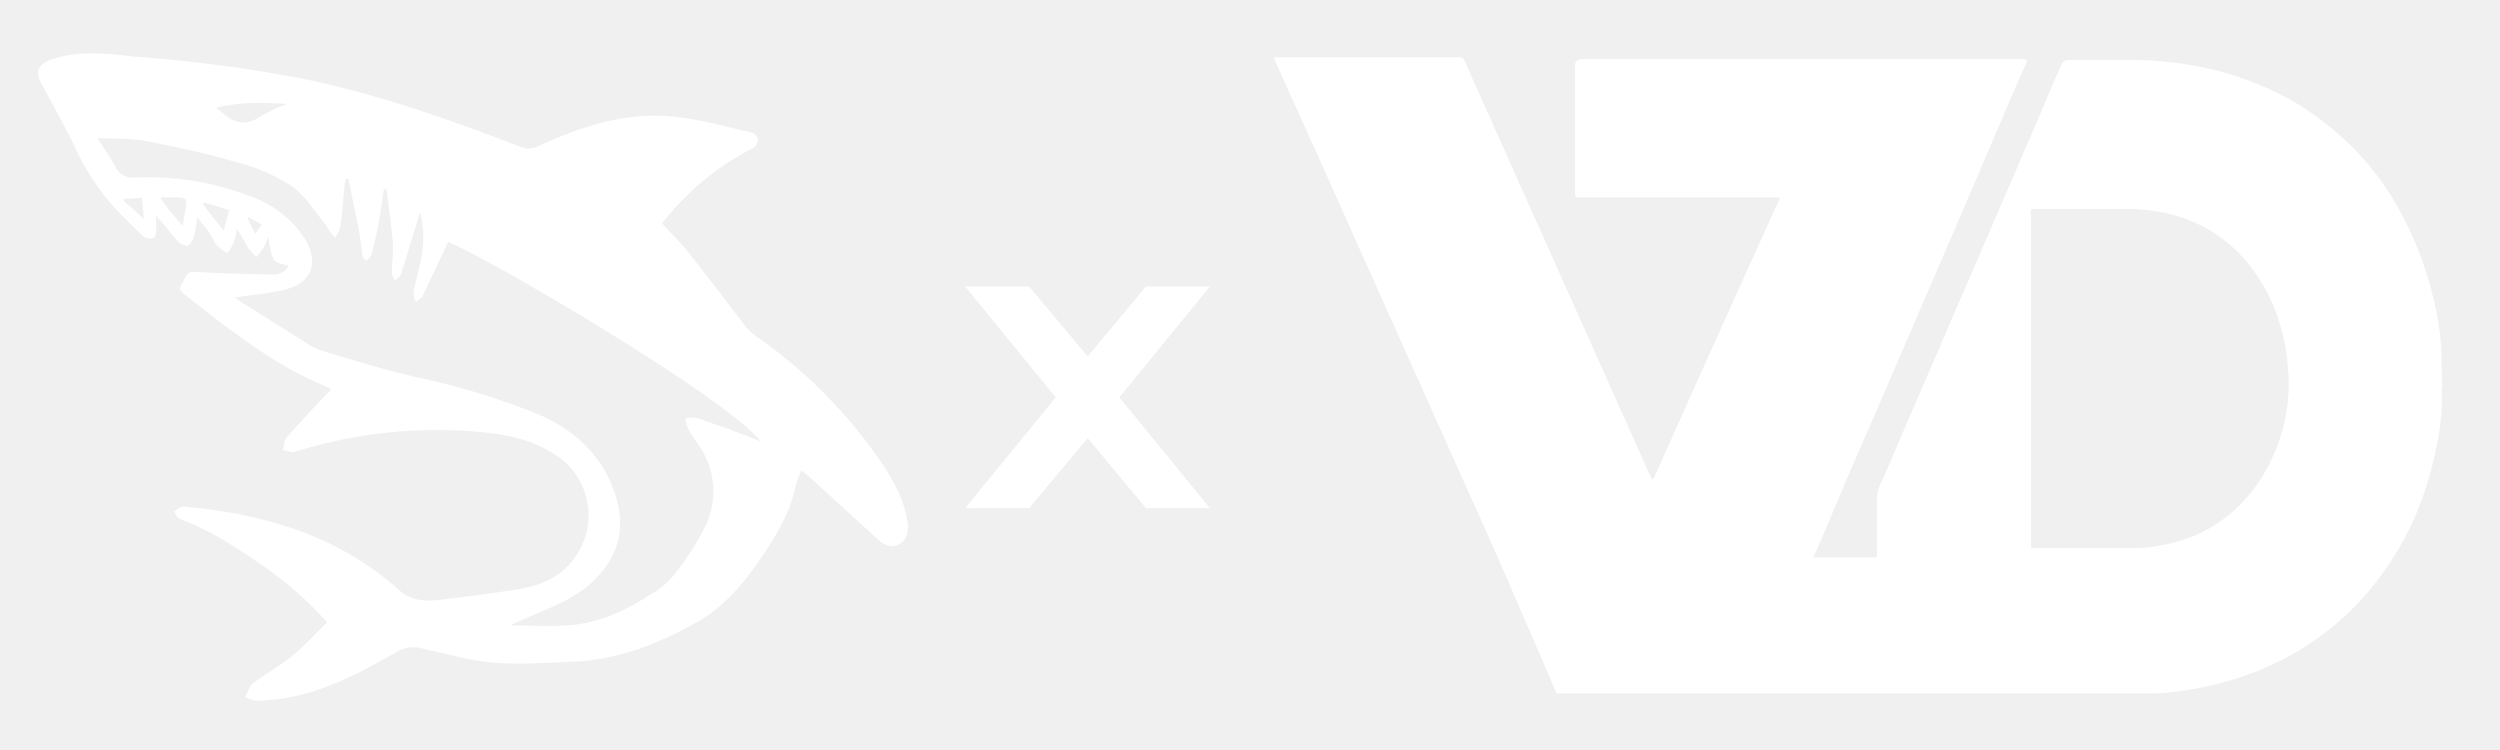
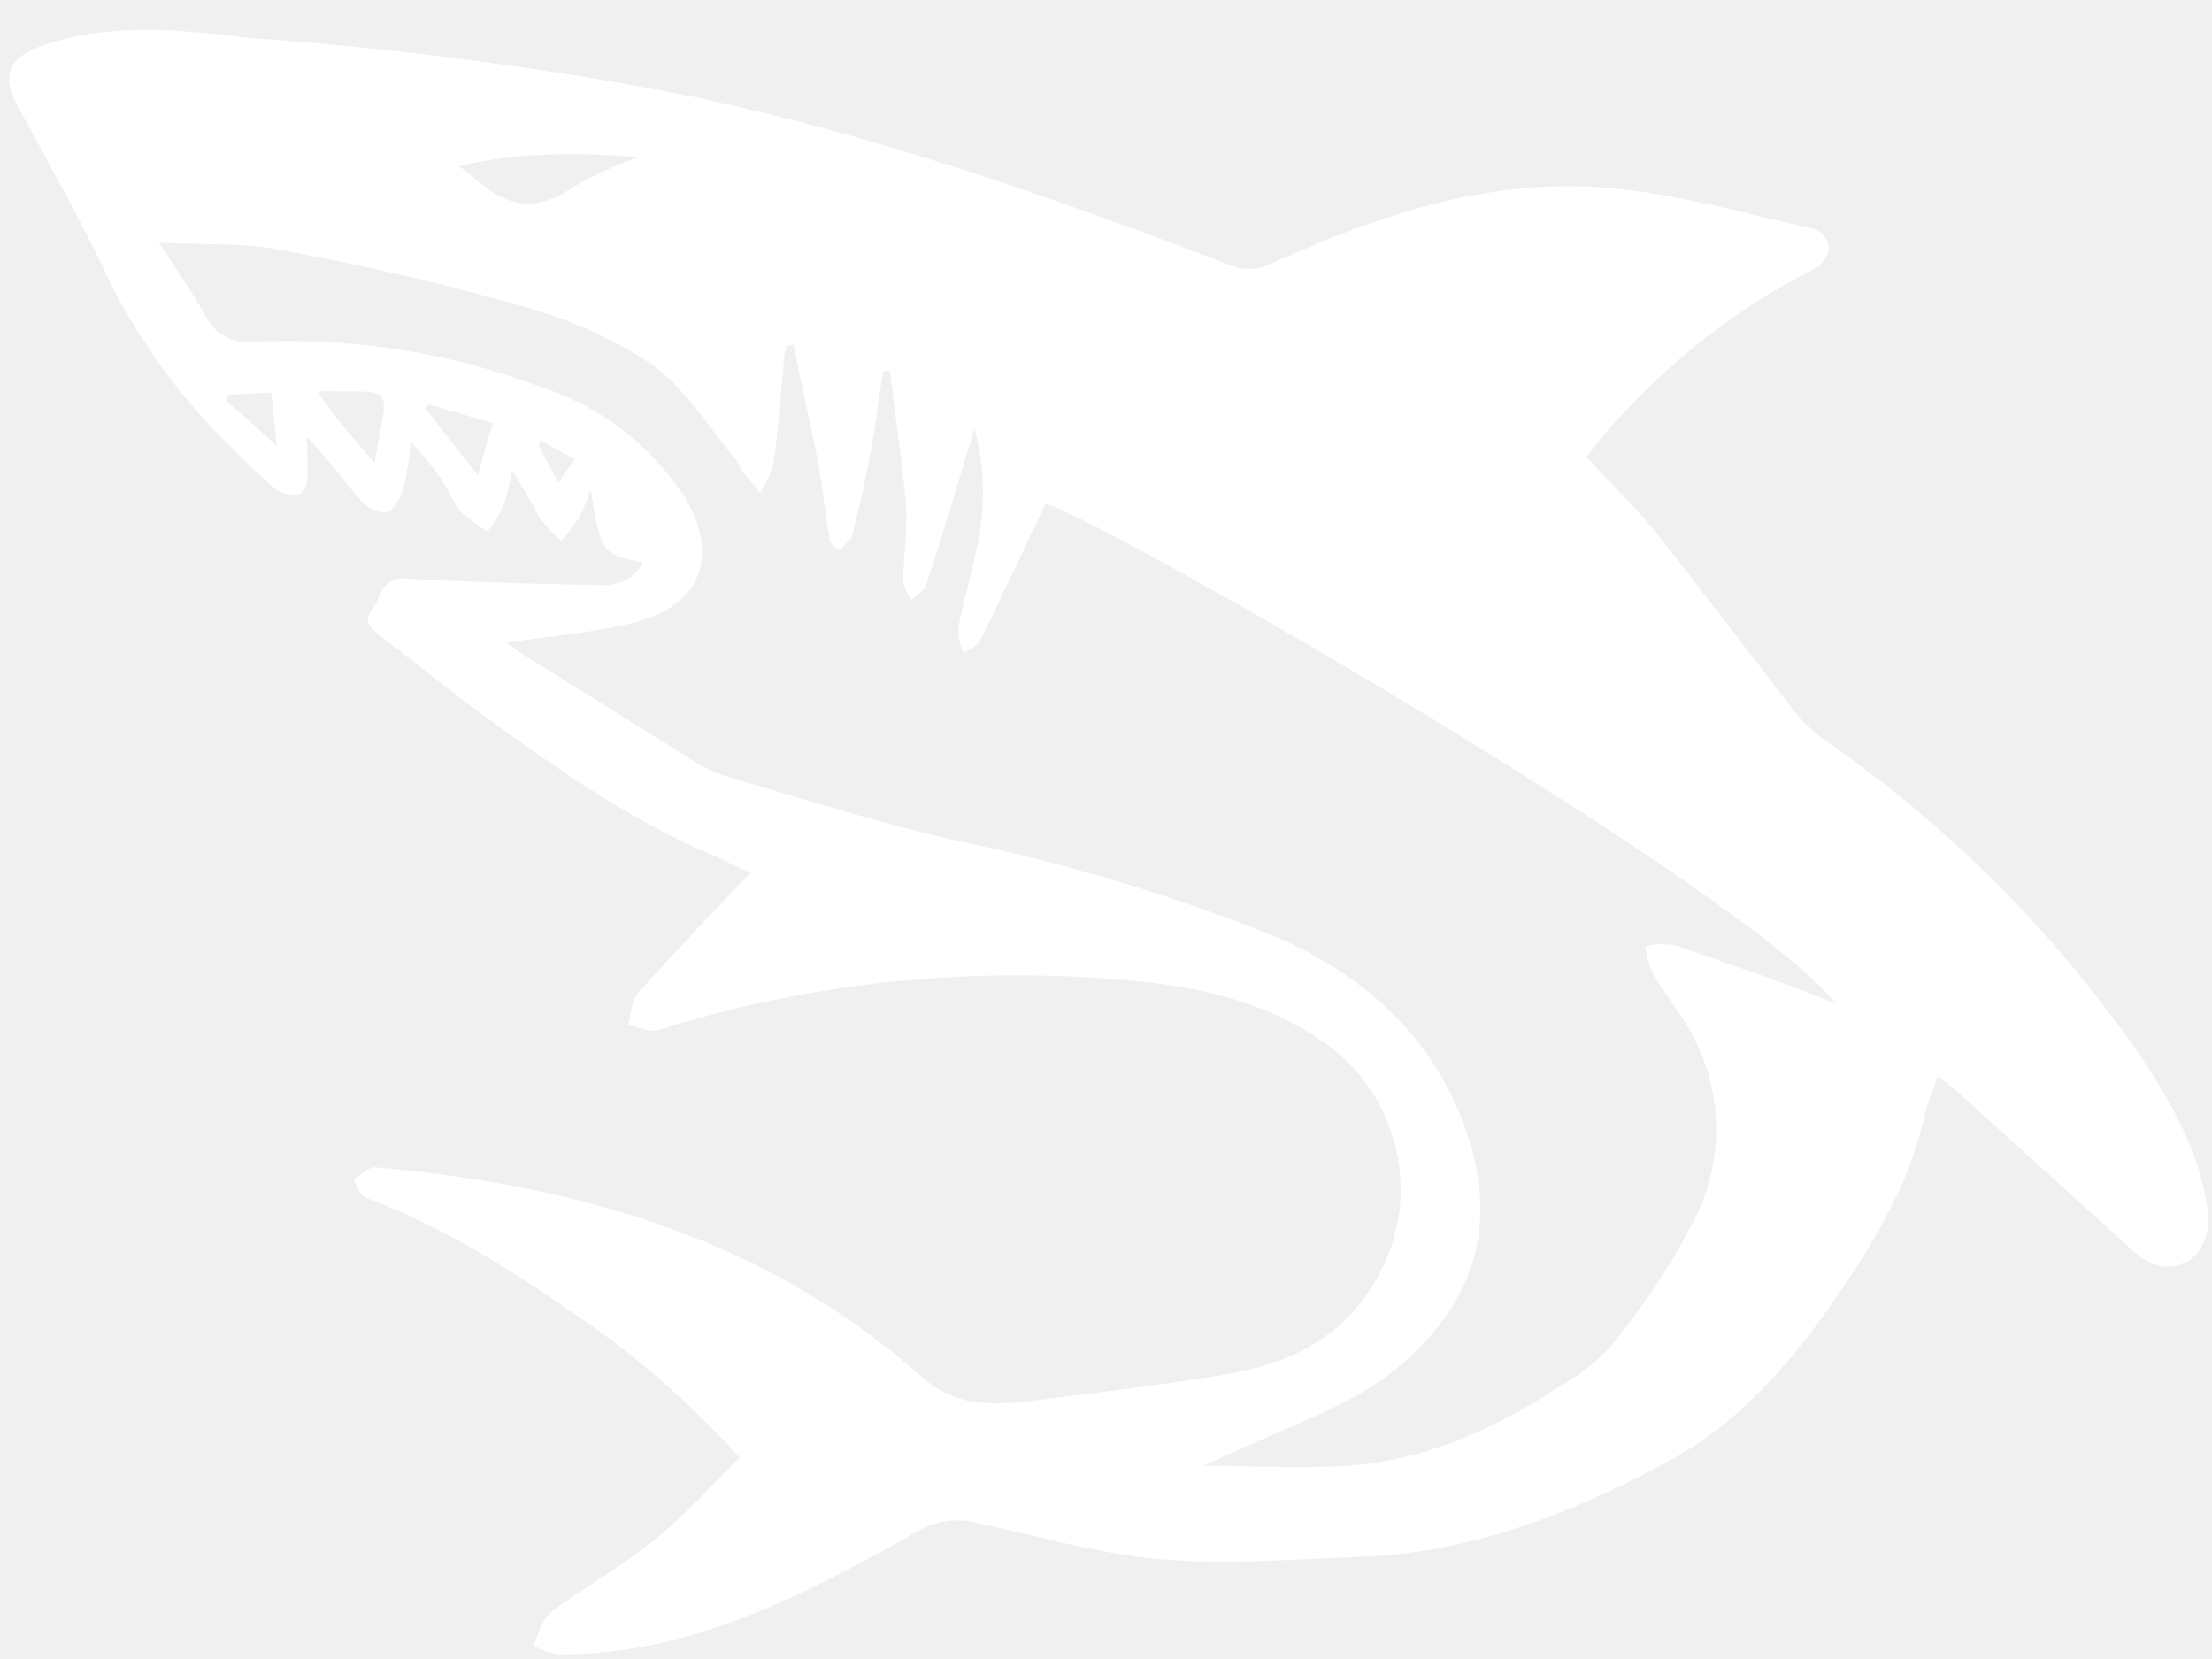
- <svg xmlns="http://www.w3.org/2000/svg" width="200" zoomAndPan="magnify" viewBox="0 0 150 45" height="60" preserveAspectRatio="xMidYMid meet" version="1.0">
+ <svg xmlns="http://www.w3.org/2000/svg" width="80" zoomAndPan="magnify" viewBox="0 0 60 45" height="60" preserveAspectRatio="xMidYMid meet" version="1.0">
  <defs>
-     <g />
-     <clipPath id="7af4af9a64">
-       <path d="M 76 3.168 L 147 3.168 L 147 42 L 76 42 Z M 76 3.168 " clip-rule="nonzero" />
-     </clipPath>
-     <clipPath id="bcec100f8a">
-       <path d="M 2.07 3.035 L 54.57 3.035 L 54.57 42.035 L 2.07 42.035 Z M 2.07 3.035 " clip-rule="nonzero" />
+     <clipPath id="5d6cd86da6">
+       <path d="M 0 0.625 L 60 0.625 L 60 44.875 L 0 44.875 Z M 0 0.625 " clip-rule="nonzero" />
    </clipPath>
  </defs>
-   <g clip-path="url(#7af4af9a64)">
-     <path fill="#ffffff" d="M 146.516 22.262 C 146.488 22.094 146.516 21.898 146.488 21.73 C 146.488 21.395 146.488 21.031 146.461 20.695 C 146.402 19.852 146.266 19.039 146.07 18.199 C 145.625 16.125 144.844 14.137 143.789 12.289 C 142.871 10.691 141.699 9.262 140.309 8.055 C 139.195 7.074 138 6.234 136.664 5.59 C 135.773 5.141 134.824 4.777 133.852 4.469 C 132.098 3.938 130.262 3.656 128.426 3.602 C 126.977 3.574 125.531 3.602 124.082 3.602 C 123.914 3.602 123.75 3.711 123.691 3.852 C 123.246 4.863 122.801 5.898 122.387 6.906 C 121.355 9.316 120.297 11.727 119.27 14.137 C 118.32 16.32 117.375 18.508 116.43 20.723 C 115.566 22.711 114.703 24.699 113.867 26.66 C 113.508 27.504 113.145 28.371 112.754 29.211 C 112.645 29.438 112.617 29.66 112.617 29.883 C 112.617 31.004 112.617 32.098 112.617 33.219 C 112.617 33.441 112.617 33.441 112.395 33.441 L 108.996 33.441 C 108.805 33.441 108.805 33.441 108.887 33.246 C 108.914 33.219 108.914 33.164 108.941 33.137 C 109.473 31.902 110 30.668 110.527 29.406 C 111.195 27.812 111.891 26.242 112.59 24.645 C 113.562 22.375 114.535 20.133 115.512 17.863 L 117.738 12.707 C 118.516 10.887 119.297 9.066 120.074 7.242 C 120.547 6.121 121.02 5 121.523 3.91 C 121.66 3.574 121.66 3.543 121.301 3.543 L 94.859 3.543 C 94.664 3.543 94.496 3.711 94.496 3.91 L 94.496 11.445 C 94.496 11.84 94.496 11.84 94.887 11.84 L 106.688 11.84 C 106.77 11.84 106.801 11.895 106.77 11.949 C 106.742 11.98 106.742 12.035 106.715 12.062 C 105.992 13.66 105.27 15.258 104.543 16.855 L 101.844 22.852 C 100.98 24.758 100.148 26.66 99.285 28.566 C 99.258 28.652 99.23 28.734 99.145 28.762 C 99.117 28.734 99.09 28.68 99.062 28.652 C 98.617 27.672 98.172 26.691 97.727 25.68 C 97.254 24.59 96.75 23.523 96.277 22.43 C 95.777 21.34 95.305 20.246 94.805 19.152 C 94.332 18.059 93.828 16.996 93.355 15.902 L 91.883 12.625 C 91.406 11.531 90.906 10.465 90.434 9.371 C 89.934 8.281 89.434 7.16 88.957 6.066 C 88.598 5.281 88.234 4.496 87.902 3.684 C 87.816 3.516 87.734 3.434 87.539 3.434 C 83.922 3.434 80.273 3.434 76.656 3.434 C 76.574 3.434 76.488 3.434 76.434 3.488 L 76.434 3.516 C 76.434 3.516 76.461 3.543 76.461 3.543 C 76.934 4.637 77.438 5.73 77.938 6.824 C 78.492 8.055 79.051 9.289 79.605 10.523 L 81.555 14.895 C 82.223 16.352 82.863 17.836 83.531 19.293 C 84.254 20.891 84.949 22.488 85.676 24.086 C 86.453 25.82 87.234 27.559 88.012 29.297 C 88.734 30.922 89.488 32.547 90.184 34.172 C 90.961 35.992 91.77 37.816 92.551 39.637 C 92.801 40.254 93.078 40.84 93.328 41.457 C 93.355 41.543 93.41 41.625 93.523 41.598 L 128.953 41.598 C 129.371 41.598 129.762 41.598 130.18 41.543 C 131.484 41.402 132.766 41.148 134.02 40.758 C 135.688 40.254 137.246 39.523 138.695 38.543 C 139.945 37.703 141.059 36.695 142.035 35.574 C 142.98 34.453 143.816 33.219 144.457 31.93 C 145.012 30.867 145.43 29.715 145.766 28.566 C 146.211 26.969 146.543 25.344 146.516 23.664 C 146.516 23.496 146.488 23.328 146.543 23.16 C 146.516 22.965 146.516 22.629 146.516 22.262 Z M 136.578 26.914 C 136.105 28.09 135.465 29.184 134.574 30.109 C 133.379 31.371 131.93 32.211 130.234 32.602 C 129.426 32.797 128.59 32.91 127.758 32.883 L 121.883 32.883 C 121.883 32.855 121.883 32.828 121.855 32.797 C 121.855 32.742 121.855 32.66 121.855 32.602 L 121.855 12.793 C 121.855 12.707 121.828 12.594 121.883 12.539 C 121.969 12.512 122.051 12.539 122.133 12.539 L 127.699 12.539 C 128.48 12.539 129.23 12.625 129.984 12.793 C 132.098 13.27 133.824 14.391 135.133 16.125 C 135.938 17.191 136.496 18.367 136.859 19.656 C 137.082 20.441 137.219 21.227 137.273 22.012 C 137.441 23.664 137.191 25.344 136.578 26.914 Z M 136.578 26.914 " fill-opacity="1" fill-rule="nonzero" />
-   </g>
-   <g clip-path="url(#bcec100f8a)">
-     <path fill="#ffffff" d="M 54.469 31.414 C 54.277 30.039 53.641 28.887 52.875 27.734 C 50.836 24.758 48.258 22.168 45.293 20.121 C 45.008 19.895 44.723 19.609 44.531 19.32 C 43.449 17.914 42.363 16.473 41.25 15.066 C 40.773 14.488 40.23 13.977 39.723 13.402 C 41.188 11.516 43.035 9.977 45.168 8.891 C 45.359 8.793 45.453 8.602 45.484 8.41 C 45.453 8.219 45.328 8.027 45.137 7.961 C 43.574 7.609 42.047 7.164 40.484 7.004 C 37.586 6.684 34.879 7.578 32.301 8.762 C 31.949 8.953 31.535 8.953 31.188 8.793 C 27.047 7.195 22.875 5.723 18.512 4.797 C 15.008 4.09 11.504 3.645 7.938 3.387 C 6.375 3.195 4.785 3.035 3.254 3.516 C 2.203 3.836 2.078 4.316 2.523 5.082 C 3.223 6.395 3.988 7.738 4.625 9.113 C 5.355 10.617 6.344 11.992 7.555 13.176 C 7.906 13.531 8.254 13.883 8.637 14.203 C 8.797 14.297 8.988 14.328 9.18 14.297 C 9.305 14.266 9.371 14.008 9.371 13.848 C 9.371 13.531 9.371 13.242 9.34 12.922 C 9.816 13.402 10.199 13.945 10.613 14.426 C 10.77 14.617 10.961 14.715 11.219 14.746 C 11.375 14.715 11.566 14.426 11.633 14.203 C 11.727 13.816 11.789 13.434 11.824 13.051 C 12.109 13.371 12.332 13.625 12.523 13.914 C 12.715 14.168 12.809 14.488 13.031 14.746 C 13.223 14.906 13.414 15.066 13.637 15.191 C 13.797 15 13.926 14.777 14.02 14.555 C 14.117 14.297 14.18 14.008 14.211 13.723 C 14.465 14.105 14.688 14.488 14.879 14.875 C 15.039 15.066 15.199 15.258 15.391 15.418 C 15.547 15.227 15.707 15.035 15.836 14.809 C 15.93 14.617 16.027 14.395 16.09 14.203 C 16.344 15.738 16.344 15.738 17.332 15.93 C 17.141 16.312 16.727 16.504 16.312 16.473 C 14.785 16.441 13.254 16.41 11.695 16.312 C 11.121 16.281 11.121 16.762 10.898 17.051 C 10.676 17.336 10.867 17.496 11.059 17.656 C 11.887 18.297 12.715 18.969 13.574 19.609 C 15.199 20.793 16.855 21.977 18.703 22.809 C 19.082 22.969 19.465 23.16 19.879 23.352 C 18.957 24.312 18.066 25.27 17.203 26.23 C 17.047 26.422 17.047 26.742 16.98 27 C 17.238 27.031 17.523 27.191 17.746 27.094 C 21.281 25.977 25.008 25.59 28.703 25.91 C 30.324 26.039 31.918 26.359 33.32 27.285 C 35.199 28.469 35.867 30.934 34.816 32.918 C 34.02 34.453 32.684 35.094 31.121 35.348 C 29.562 35.605 27.969 35.797 26.41 35.988 C 25.516 36.086 24.688 36.086 23.926 35.383 C 20.23 32.086 15.738 30.805 10.961 30.391 C 10.805 30.391 10.645 30.582 10.453 30.68 C 10.547 30.84 10.613 31.062 10.77 31.125 C 12.555 31.797 14.117 32.789 15.676 33.879 C 17.141 34.871 18.445 36.02 19.625 37.332 C 18.957 38.004 18.32 38.707 17.617 39.285 C 16.855 39.926 15.961 40.402 15.168 41.012 C 14.945 41.172 14.879 41.523 14.719 41.812 C 14.91 41.941 15.133 42.004 15.359 42.035 C 18.512 42.035 21.188 40.598 23.797 39.125 C 24.211 38.867 24.688 38.773 25.168 38.867 C 26.633 39.188 28.129 39.637 29.625 39.766 C 31.188 39.891 32.809 39.766 34.371 39.699 C 37.078 39.605 39.5 38.613 41.824 37.332 C 43.289 36.5 44.402 35.254 45.391 33.879 C 46.41 32.406 47.363 30.934 47.746 29.141 C 47.844 28.824 47.938 28.535 48.066 28.215 C 48.258 28.375 48.383 28.469 48.512 28.566 C 49.914 29.848 51.281 31.094 52.684 32.375 C 52.875 32.566 53.098 32.695 53.352 32.758 C 54.086 32.855 54.562 32.246 54.469 31.414 Z M 17.238 6.234 C 16.695 6.426 16.219 6.652 15.707 6.938 C 14.879 7.516 14.18 7.484 13.445 6.844 C 13.289 6.715 13.129 6.586 12.969 6.461 C 14.402 6.105 15.805 6.141 17.238 6.234 Z M 7.426 12.059 C 7.426 12.027 7.461 11.961 7.461 11.93 C 7.777 11.898 8.129 11.898 8.512 11.867 C 8.543 12.312 8.605 12.73 8.637 13.145 C 8.223 12.762 7.84 12.41 7.426 12.059 Z M 10.961 13.562 C 10.707 13.273 10.484 12.984 10.262 12.73 C 10.039 12.473 9.848 12.188 9.625 11.898 C 9.688 11.832 9.719 11.832 9.719 11.832 C 11.566 11.867 11.25 11.641 10.961 13.562 Z M 13.414 13.848 C 12.969 13.273 12.555 12.762 12.172 12.25 C 12.203 12.219 12.203 12.188 12.238 12.152 C 12.715 12.281 13.223 12.441 13.766 12.602 C 13.637 12.984 13.543 13.371 13.414 13.848 Z M 15.324 14.043 C 15.168 13.723 15.008 13.434 14.848 13.113 C 14.879 13.082 14.879 13.051 14.91 13.02 C 15.168 13.176 15.422 13.305 15.707 13.465 C 15.582 13.656 15.453 13.816 15.324 14.043 Z M 43.828 25.781 C 43.16 25.559 42.492 25.305 41.824 25.078 C 41.602 25.047 41.344 25.047 41.121 25.109 C 41.156 25.367 41.219 25.59 41.344 25.848 C 41.633 26.328 42.016 26.773 42.27 27.285 C 43 28.695 42.969 30.359 42.238 31.734 C 41.695 32.789 41.027 33.781 40.293 34.676 C 39.945 35.062 39.5 35.414 39.02 35.668 C 37.621 36.598 36.09 37.301 34.434 37.492 C 33.191 37.621 31.949 37.523 30.613 37.523 C 31.344 37.203 32.016 36.887 32.715 36.598 C 33.895 36.086 35.039 35.543 35.93 34.516 C 37.238 33.078 37.492 31.445 36.918 29.688 C 36.152 27.254 34.371 25.719 32.141 24.793 C 29.785 23.863 27.395 23.129 24.91 22.617 C 23.066 22.199 21.25 21.625 19.434 21.078 C 19.082 20.984 18.734 20.824 18.414 20.602 C 17.141 19.801 15.867 19 14.594 18.199 C 14.434 18.105 14.273 17.977 14.082 17.848 C 15.102 17.688 16.059 17.625 16.98 17.402 C 18.988 16.953 19.051 15.48 18.254 14.266 C 18.031 13.945 17.809 13.656 17.555 13.402 C 16.824 12.633 15.898 12.059 14.91 11.738 C 12.746 10.906 10.422 10.555 8.098 10.648 C 7.617 10.715 7.172 10.488 6.949 10.043 C 6.633 9.465 6.25 8.922 5.836 8.281 C 6.855 8.348 7.777 8.281 8.637 8.441 C 10.516 8.793 12.426 9.211 14.273 9.754 C 15.422 10.043 16.504 10.523 17.492 11.16 C 18.32 11.738 18.859 12.664 19.531 13.465 C 19.594 13.531 19.625 13.656 19.688 13.754 C 19.816 13.914 19.977 14.074 20.102 14.266 C 20.23 14.074 20.359 13.848 20.422 13.594 C 20.547 12.762 20.582 11.961 20.676 11.129 C 20.676 11.004 20.707 10.875 20.738 10.746 C 20.805 10.746 20.867 10.746 20.898 10.715 C 21.09 11.676 21.312 12.664 21.504 13.625 C 21.602 14.203 21.664 14.809 21.758 15.387 C 21.789 15.48 21.887 15.578 21.98 15.641 C 22.109 15.512 22.27 15.418 22.301 15.258 C 22.492 14.52 22.652 13.785 22.777 13.051 C 22.875 12.473 22.938 11.93 23.031 11.355 C 23.098 11.355 23.129 11.355 23.191 11.355 C 23.32 12.441 23.48 13.496 23.574 14.586 C 23.605 15.16 23.512 15.77 23.512 16.379 C 23.543 16.535 23.605 16.695 23.703 16.824 C 23.828 16.695 23.988 16.633 24.051 16.473 C 24.465 15.191 24.848 13.883 25.199 12.73 C 25.453 13.656 25.453 14.617 25.262 15.547 C 25.137 16.184 24.945 16.824 24.816 17.496 C 24.816 17.719 24.848 17.914 24.945 18.105 C 25.07 18.008 25.293 17.914 25.359 17.754 C 25.867 16.695 26.375 15.609 26.887 14.52 C 28.734 15.16 43.605 23.832 45.645 26.488 C 45.008 26.199 44.402 26.008 43.828 25.781 Z M 43.828 25.781 " fill-opacity="1" fill-rule="nonzero" />
-   </g>
-   <g fill="#ffffff" fill-opacity="1">
-     <g transform="translate(57.71906, 30.48854)">
-       <g>
-         <path d="M 0.191 -13.297 L 5.625 -6.648 L 0.191 0 L 4.027 0 L 7.543 -4.199 L 11.039 0 L 14.875 0 L 9.441 -6.648 L 14.875 -13.297 L 11.039 -13.297 L 7.543 -9.102 L 4.027 -13.297 Z M 0.191 -13.297 " />
-       </g>
-     </g>
+   <g clip-path="url(#5d6cd86da6)">
+     <path fill="#ffffff" d="M 59.883 32.824 C 59.664 31.262 58.934 29.957 58.062 28.648 C 55.73 25.273 52.785 22.332 49.398 20.008 C 49.07 19.754 48.742 19.43 48.527 19.102 C 47.289 17.504 46.051 15.871 44.777 14.273 C 44.23 13.621 43.613 13.039 43.031 12.387 C 44.703 10.246 46.816 8.504 49.254 7.27 C 49.473 7.16 49.582 6.941 49.617 6.723 C 49.582 6.504 49.438 6.289 49.219 6.215 C 47.434 5.816 45.688 5.309 43.902 5.125 C 40.59 4.762 37.496 5.781 34.551 7.121 C 34.148 7.34 33.676 7.34 33.277 7.16 C 28.543 5.344 23.777 3.676 18.789 2.621 C 14.785 1.824 10.781 1.316 6.707 1.023 C 4.922 0.805 3.102 0.625 1.355 1.168 C 0.156 1.531 0.008 2.078 0.52 2.949 C 1.32 4.438 2.191 5.961 2.922 7.523 C 3.758 9.227 4.887 10.789 6.27 12.133 C 6.668 12.531 7.07 12.93 7.508 13.293 C 7.688 13.402 7.906 13.438 8.125 13.402 C 8.27 13.367 8.344 13.074 8.344 12.895 C 8.344 12.531 8.344 12.203 8.309 11.84 C 8.855 12.387 9.289 13.004 9.762 13.547 C 9.945 13.766 10.164 13.875 10.457 13.91 C 10.637 13.875 10.855 13.547 10.93 13.293 C 11.039 12.859 11.109 12.422 11.148 11.988 C 11.473 12.352 11.73 12.641 11.949 12.969 C 12.164 13.258 12.273 13.621 12.531 13.91 C 12.75 14.094 12.965 14.273 13.223 14.418 C 13.402 14.203 13.551 13.945 13.656 13.691 C 13.766 13.402 13.84 13.074 13.875 12.75 C 14.168 13.184 14.422 13.621 14.641 14.055 C 14.824 14.273 15.004 14.492 15.223 14.672 C 15.406 14.457 15.586 14.238 15.734 13.984 C 15.844 13.766 15.949 13.512 16.023 13.293 C 16.316 15.035 16.316 15.035 17.441 15.254 C 17.227 15.691 16.75 15.906 16.277 15.871 C 14.531 15.836 12.785 15.797 11 15.691 C 10.348 15.652 10.348 16.199 10.09 16.523 C 9.836 16.852 10.055 17.031 10.273 17.215 C 11.219 17.941 12.164 18.703 13.148 19.43 C 15.004 20.773 16.898 22.113 19.008 23.059 C 19.445 23.238 19.883 23.457 20.355 23.676 C 19.301 24.766 18.281 25.855 17.297 26.941 C 17.117 27.16 17.117 27.523 17.043 27.812 C 17.336 27.852 17.66 28.031 17.918 27.922 C 21.957 26.652 26.215 26.215 30.438 26.578 C 32.293 26.727 34.113 27.086 35.715 28.141 C 37.863 29.484 38.625 32.277 37.426 34.531 C 36.516 36.273 34.984 36.996 33.203 37.289 C 31.418 37.578 29.602 37.797 27.816 38.016 C 26.797 38.125 25.852 38.125 24.977 37.324 C 20.754 33.586 15.625 32.133 10.164 31.66 C 9.98 31.66 9.801 31.879 9.582 31.988 C 9.691 32.168 9.762 32.426 9.945 32.496 C 11.984 33.258 13.766 34.383 15.551 35.617 C 17.227 36.742 18.719 38.051 20.062 39.539 C 19.301 40.301 18.57 41.102 17.77 41.754 C 16.898 42.48 15.879 43.023 14.969 43.715 C 14.715 43.895 14.641 44.293 14.457 44.621 C 14.676 44.766 14.934 44.84 15.188 44.875 C 18.789 44.875 21.848 43.242 24.832 41.57 C 25.305 41.281 25.852 41.172 26.398 41.281 C 28.07 41.645 29.781 42.152 31.492 42.297 C 33.277 42.441 35.133 42.297 36.914 42.227 C 40.008 42.117 42.773 40.992 45.434 39.539 C 47.105 38.594 48.379 37.18 49.508 35.617 C 50.672 33.949 51.766 32.277 52.203 30.246 C 52.312 29.883 52.422 29.555 52.566 29.191 C 52.785 29.375 52.93 29.484 53.074 29.594 C 54.676 31.043 56.242 32.461 57.844 33.914 C 58.062 34.129 58.316 34.273 58.609 34.348 C 59.445 34.457 59.992 33.766 59.883 32.824 Z M 17.336 4.254 C 16.715 4.473 16.168 4.727 15.586 5.055 C 14.641 5.707 13.84 5.672 13.004 4.945 C 12.82 4.801 12.641 4.656 12.457 4.508 C 14.094 4.109 15.695 4.145 17.336 4.254 Z M 6.125 10.863 C 6.125 10.824 6.16 10.754 6.16 10.715 C 6.523 10.68 6.926 10.68 7.363 10.645 C 7.398 11.152 7.469 11.625 7.508 12.098 C 7.035 11.66 6.598 11.262 6.125 10.863 Z M 10.164 12.566 C 9.871 12.242 9.617 11.914 9.363 11.625 C 9.109 11.332 8.891 11.008 8.637 10.68 C 8.707 10.609 8.746 10.609 8.746 10.609 C 10.855 10.645 10.492 10.391 10.164 12.566 Z M 12.965 12.895 C 12.457 12.242 11.984 11.66 11.547 11.078 C 11.582 11.043 11.582 11.008 11.621 10.969 C 12.164 11.117 12.75 11.297 13.367 11.48 C 13.223 11.914 13.113 12.352 12.965 12.895 Z M 15.148 13.113 C 14.969 12.75 14.785 12.422 14.605 12.059 C 14.641 12.023 14.641 11.988 14.676 11.949 C 14.969 12.133 15.258 12.277 15.586 12.457 C 15.441 12.676 15.297 12.859 15.148 13.113 Z M 47.727 26.434 C 46.961 26.18 46.195 25.891 45.434 25.637 C 45.176 25.598 44.887 25.598 44.633 25.672 C 44.668 25.961 44.742 26.215 44.887 26.508 C 45.215 27.051 45.652 27.559 45.941 28.141 C 46.777 29.738 46.742 31.625 45.906 33.188 C 45.285 34.383 44.523 35.508 43.684 36.527 C 43.285 36.961 42.773 37.359 42.23 37.652 C 40.629 38.703 38.879 39.504 36.988 39.719 C 35.57 39.867 34.148 39.758 32.621 39.758 C 33.457 39.395 34.223 39.031 35.023 38.703 C 36.371 38.125 37.68 37.508 38.699 36.344 C 40.191 34.711 40.48 32.859 39.828 30.863 C 38.953 28.105 36.914 26.363 34.367 25.309 C 31.676 24.258 28.945 23.422 26.105 22.84 C 23.996 22.367 21.922 21.715 19.844 21.098 C 19.445 20.988 19.043 20.809 18.68 20.555 C 17.227 19.645 15.77 18.738 14.312 17.832 C 14.133 17.723 13.949 17.578 13.73 17.434 C 14.895 17.25 15.988 17.18 17.043 16.922 C 19.336 16.414 19.41 14.746 18.5 13.367 C 18.242 13.004 17.988 12.676 17.699 12.387 C 16.859 11.516 15.805 10.863 14.676 10.5 C 12.203 9.555 9.547 9.156 6.887 9.266 C 6.344 9.336 5.832 9.082 5.578 8.574 C 5.215 7.922 4.777 7.305 4.305 6.578 C 5.469 6.652 6.523 6.578 7.508 6.758 C 9.656 7.16 11.84 7.633 13.949 8.25 C 15.258 8.574 16.496 9.121 17.625 9.844 C 18.57 10.5 19.191 11.551 19.953 12.457 C 20.027 12.531 20.062 12.676 20.137 12.785 C 20.281 12.969 20.465 13.148 20.609 13.367 C 20.754 13.148 20.902 12.895 20.973 12.605 C 21.121 11.66 21.156 10.754 21.266 9.809 C 21.266 9.664 21.301 9.52 21.336 9.375 C 21.41 9.375 21.484 9.375 21.52 9.336 C 21.738 10.426 21.992 11.551 22.211 12.641 C 22.32 13.293 22.395 13.984 22.504 14.637 C 22.539 14.746 22.648 14.855 22.758 14.926 C 22.902 14.781 23.086 14.672 23.121 14.492 C 23.34 13.656 23.52 12.82 23.668 11.988 C 23.777 11.332 23.848 10.715 23.957 10.062 C 24.031 10.062 24.066 10.062 24.141 10.062 C 24.285 11.297 24.469 12.496 24.578 13.73 C 24.613 14.383 24.504 15.074 24.504 15.762 C 24.539 15.945 24.613 16.125 24.723 16.27 C 24.867 16.125 25.051 16.051 25.121 15.871 C 25.598 14.418 26.031 12.93 26.434 11.625 C 26.723 12.676 26.723 13.766 26.508 14.82 C 26.359 15.543 26.141 16.27 25.996 17.031 C 25.996 17.285 26.031 17.504 26.141 17.723 C 26.289 17.613 26.543 17.504 26.613 17.324 C 27.199 16.125 27.781 14.891 28.363 13.656 C 30.473 14.383 47.469 24.219 49.801 27.234 C 49.07 26.906 48.379 26.688 47.727 26.434 Z M 47.727 26.434 " fill-opacity="1" fill-rule="nonzero" />
  </g>
</svg>
